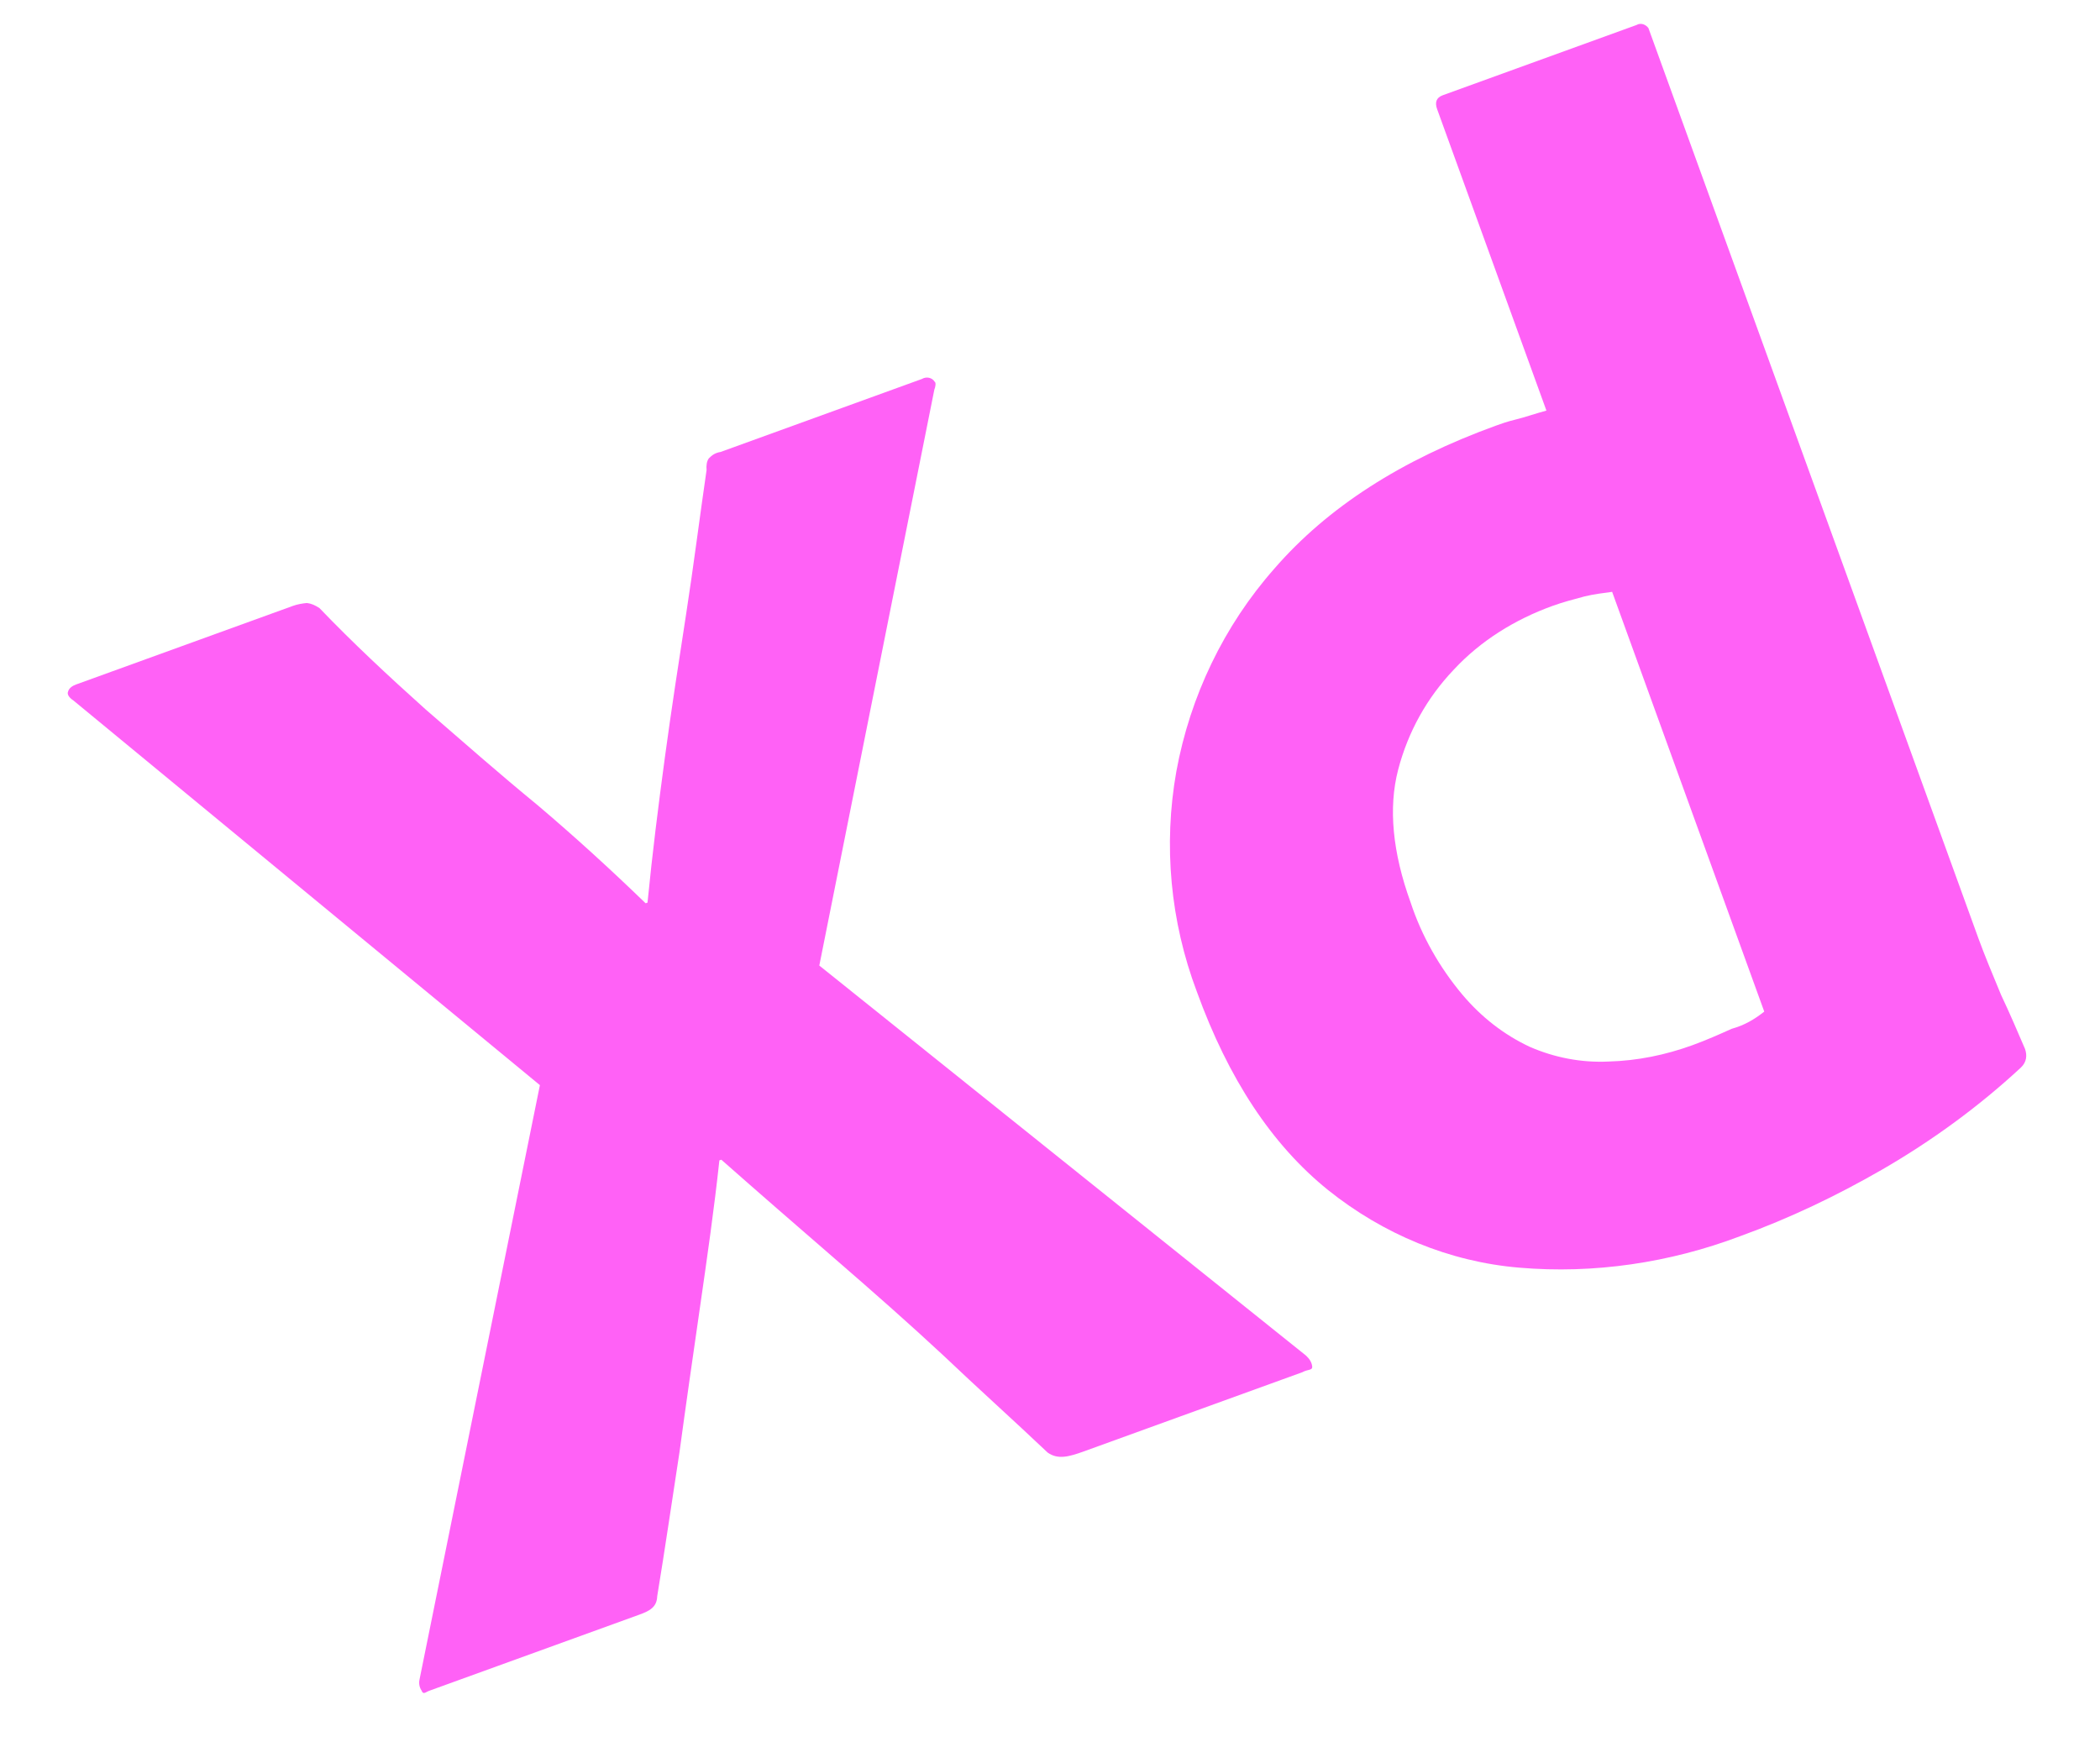
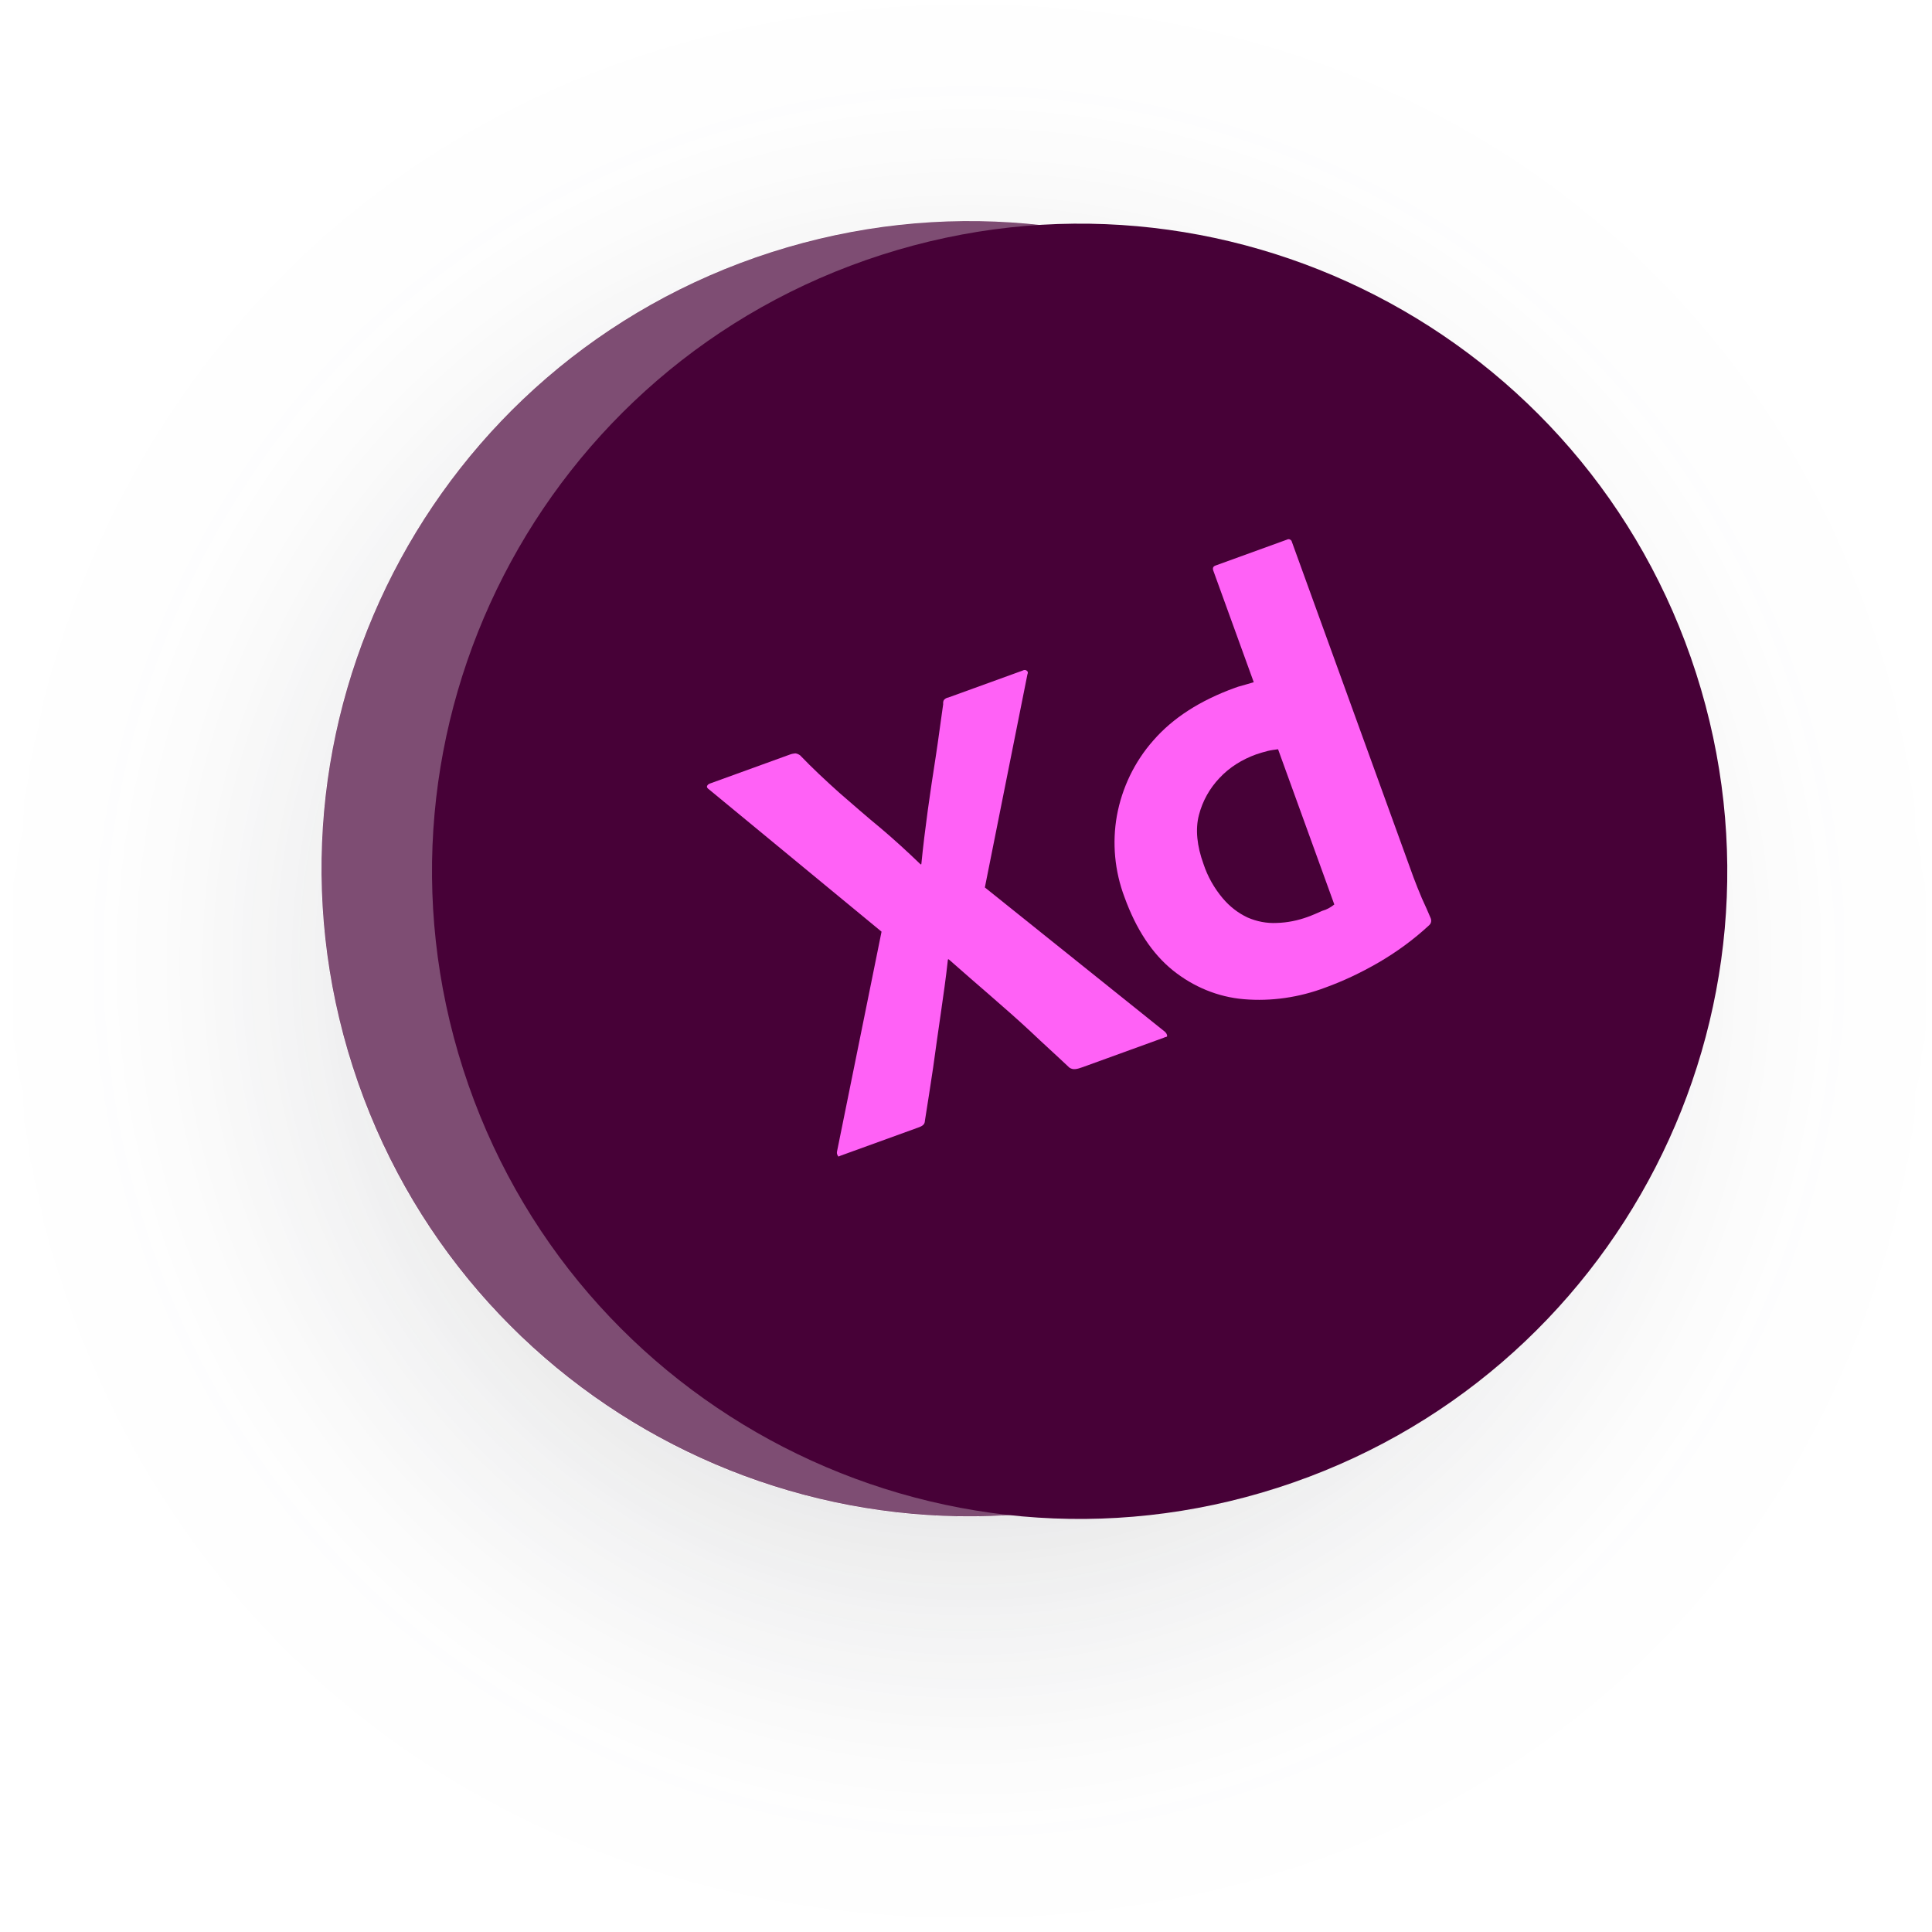
- <svg xmlns="http://www.w3.org/2000/svg" width="41" height="34" viewBox="0 0 41 34" fill="none">
-   <path d="M18.242 7.607L15.996 18.853L25.501 26.471C25.565 26.532 25.611 26.6 25.619 26.681C25.628 26.762 25.533 26.733 25.428 26.793L21.162 28.339C20.864 28.447 20.653 28.502 20.455 28.363C19.78 27.723 19.093 27.108 18.419 26.467C17.751 25.845 17.039 25.218 16.301 24.579C15.564 23.94 14.827 23.301 14.083 22.644L14.045 22.657C13.944 23.6 13.806 24.556 13.668 25.513C13.53 26.469 13.392 27.425 13.266 28.356C13.121 29.294 12.983 30.25 12.831 31.169C12.824 31.382 12.682 31.455 12.477 31.529L8.379 33.014C8.305 33.041 8.263 33.099 8.229 33.006C8.183 32.938 8.175 32.857 8.192 32.787L10.541 21.188L1.434 13.678C1.351 13.624 1.305 13.556 1.329 13.505C1.346 13.436 1.414 13.39 1.488 13.364L5.717 11.831C5.81 11.797 5.91 11.782 5.991 11.774C6.079 11.784 6.155 11.819 6.238 11.874C6.882 12.546 7.582 13.199 8.301 13.844C9.038 14.483 9.75 15.11 10.499 15.724C11.23 16.344 11.924 16.978 12.605 17.637L12.642 17.624C12.736 16.662 12.856 15.713 12.982 14.782C13.108 13.851 13.253 12.914 13.398 11.976C13.543 11.038 13.662 10.089 13.795 9.177C13.787 9.095 13.797 9.007 13.839 8.95C13.9 8.886 13.968 8.84 14.068 8.825L17.998 7.4C18.085 7.348 18.198 7.37 18.25 7.456C18.276 7.468 18.265 7.556 18.242 7.607Z" fill="#FF61F6" />
-   <path d="M33.97 24.139C32.599 24.657 31.119 24.877 29.662 24.752C28.292 24.637 27 24.094 25.931 23.238C24.83 22.352 23.981 21.058 23.367 19.363C22.849 17.991 22.71 16.503 22.967 15.061C23.236 13.594 23.896 12.217 24.882 11.101C25.922 9.902 27.359 8.981 29.203 8.312C29.296 8.278 29.426 8.231 29.601 8.189C29.775 8.147 29.962 8.079 30.192 8.017L28.058 2.131C28.011 2.001 28.04 1.906 28.17 1.859L31.951 0.488C32.038 0.436 32.139 0.483 32.185 0.551C32.192 0.57 32.198 0.588 32.198 0.588L38.626 18.321C38.748 18.656 38.901 19.022 39.068 19.425C39.247 19.802 39.401 20.168 39.535 20.478C39.582 20.608 39.566 20.741 39.456 20.844C38.636 21.605 37.72 22.274 36.744 22.838C35.855 23.35 34.939 23.788 33.97 24.139ZM34.445 19.752L31.475 11.556C31.293 11.58 31.112 11.603 30.938 11.645C30.726 11.701 30.515 11.757 30.31 11.831C29.583 12.094 28.911 12.506 28.381 13.078C27.862 13.624 27.491 14.286 27.297 15.03C27.103 15.775 27.189 16.65 27.54 17.619C27.757 18.277 28.105 18.889 28.552 19.422C28.92 19.858 29.362 20.204 29.869 20.441C30.345 20.648 30.868 20.753 31.406 20.727C31.97 20.712 32.518 20.598 33.04 20.409C33.319 20.308 33.573 20.194 33.809 20.088C34.057 20.019 34.249 19.907 34.445 19.752Z" fill="#FF61F6" />
+ <svg xmlns="http://www.w3.org/2000/svg" width="102" height="102" viewBox="0 0 102 102" fill="none">
+   <g opacity="0.7" filter="url(#filter0_d_14001_6)">
+     <circle cx="51.166" cy="45.864" r="34.184" transform="rotate(-17.8082 51.1665 45.8636)" fill="#470137" />
+   </g>
+   <path d="M89.546 35.546C95.319 53.52 85.429 72.772 67.454 78.546C49.48 84.32 30.228 74.429 24.454 56.454C18.681 38.48 28.571 19.228 46.546 13.454C64.52 7.681 83.772 17.571 89.546 35.546Z" fill="#470137" />
+   <path d="M54.242 35.607L51.996 46.853L61.501 54.471C61.565 54.532 61.611 54.6 61.619 54.681C61.628 54.762 61.533 54.733 61.428 54.792L57.162 56.339C56.864 56.447 56.653 56.502 56.455 56.363C55.78 55.723 55.093 55.108 54.419 54.467C53.751 53.845 53.039 53.218 52.301 52.579C51.564 51.94 50.827 51.301 50.083 50.644L50.045 50.657C49.944 51.6 49.806 52.556 49.668 53.513C49.53 54.469 49.392 55.425 49.266 56.356C49.121 57.294 48.983 58.25 48.831 59.169C48.824 59.382 48.682 59.455 48.477 59.529L44.379 61.014C44.305 61.041 44.263 61.099 44.229 61.006C44.183 60.938 44.175 60.857 44.192 60.787L46.541 49.188L37.434 41.678C37.351 41.624 37.305 41.556 37.329 41.505C37.346 41.436 37.414 41.391 37.488 41.364L41.717 39.831C41.81 39.797 41.91 39.782 41.991 39.774C42.079 39.784 42.155 39.819 42.238 39.874C42.882 40.546 43.582 41.199 44.301 41.844C45.038 42.483 45.75 43.11 46.499 43.724C47.23 44.344 47.923 44.978 48.605 45.637L48.642 45.624C48.736 44.662 48.856 43.713 48.982 42.782C49.108 41.851 49.253 40.913 49.398 39.976C49.543 39.038 49.662 38.089 49.795 37.177C49.787 37.095 49.797 37.007 49.839 36.95C49.9 36.886 49.968 36.84 50.068 36.825L53.998 35.4C54.085 35.348 54.198 35.37 54.25 35.456C54.276 35.468 54.266 35.556 54.242 35.607Z" fill="#FF61F6" />
+   <path d="M69.97 52.139C68.599 52.657 67.119 52.877 65.662 52.752C64.292 52.637 63 52.094 61.931 51.238C60.83 50.352 59.981 49.058 59.367 47.363C58.849 45.991 58.71 44.503 58.967 43.061C59.236 41.594 59.896 40.217 60.882 39.101C61.922 37.902 63.359 36.981 65.203 36.312C65.296 36.279 65.426 36.231 65.601 36.189C65.775 36.147 65.962 36.079 66.192 36.017L64.058 30.131C64.011 30.001 64.04 29.906 64.17 29.859L67.951 28.488C68.038 28.436 68.139 28.483 68.185 28.551C68.192 28.57 68.198 28.588 68.198 28.588L74.626 46.321C74.748 46.656 74.901 47.022 75.068 47.425C75.247 47.802 75.401 48.168 75.534 48.478C75.582 48.608 75.566 48.74 75.456 48.844C74.636 49.605 73.72 50.274 72.744 50.838C71.855 51.35 70.939 51.788 69.97 52.139ZM70.445 47.752L67.475 39.556C67.293 39.58 67.112 39.603 66.938 39.645C66.726 39.701 66.515 39.757 66.31 39.831C65.583 40.094 64.911 40.506 64.38 41.078C63.862 41.624 63.49 42.286 63.297 43.03C63.103 43.775 63.188 44.65 63.54 45.619C63.757 46.277 64.105 46.889 64.552 47.422C64.92 47.858 65.362 48.204 65.869 48.441C66.345 48.648 66.868 48.754 67.406 48.727C67.97 48.712 68.518 48.598 69.04 48.409C69.319 48.307 69.573 48.194 69.808 48.088C70.057 48.019 70.249 47.907 70.445 47.752Z" fill="#FF61F6" />
+   <defs>
+     <filter id="filter0_d_14001_6" x="0.696" y="0.276" width="100.941" height="100.941" filterUnits="userSpaceOnUse" color-interpolation-filters="sRGB">
+       <feFlood flood-opacity="0" result="BackgroundImageFix" />
+       <feColorMatrix in="SourceAlpha" type="matrix" values="0 0 0 0 0 0 0 0 0 0 0 0 0 0 0 0 0 0 127 0" result="hardAlpha" />
+       <feOffset dy="4.883" />
+       <feGaussianBlur stdDeviation="8.139" />
+       <feComposite in2="hardAlpha" operator="out" />
+       <feColorMatrix type="matrix" values="0 0 0 0 0.169 0 0 0 0 0.173 0 0 0 0 0.204 0 0 0 0.2 0" />
+       <feBlend mode="normal" in2="BackgroundImageFix" result="effect1_dropShadow_14001_6" />
+       <feBlend mode="normal" in="SourceGraphic" in2="effect1_dropShadow_14001_6" result="shape" />
+     </filter>
+   </defs>
</svg>
